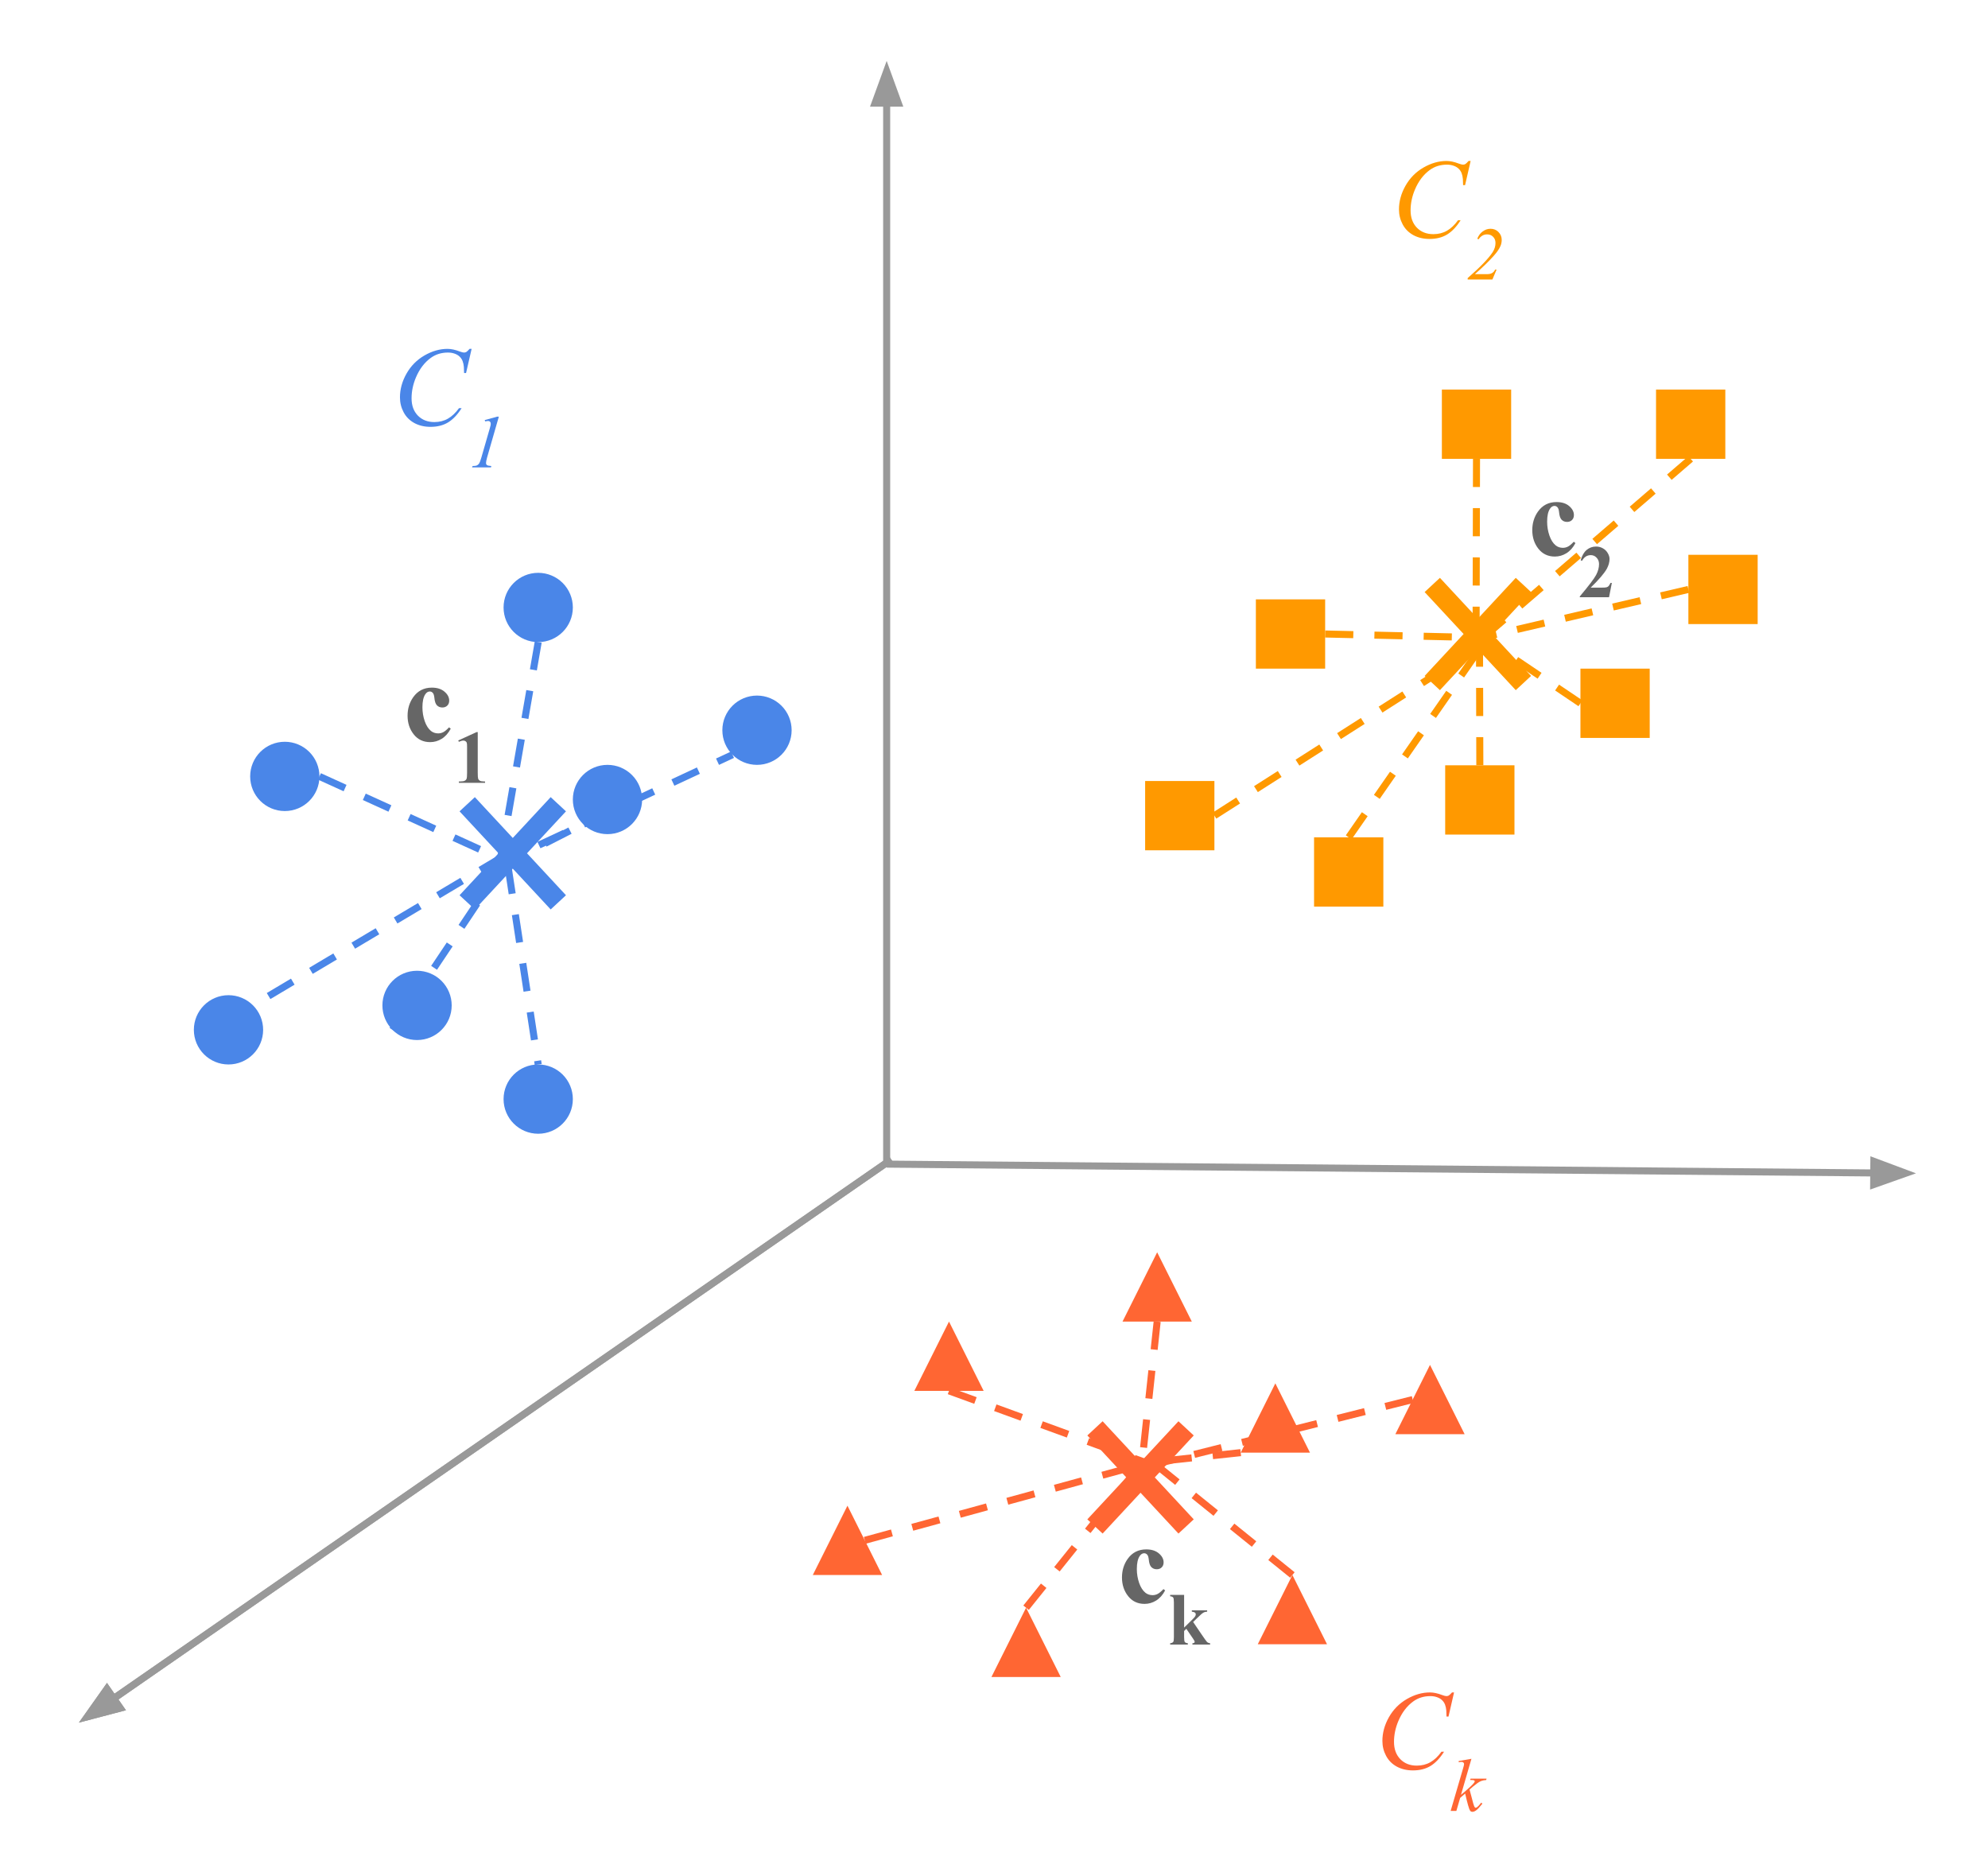
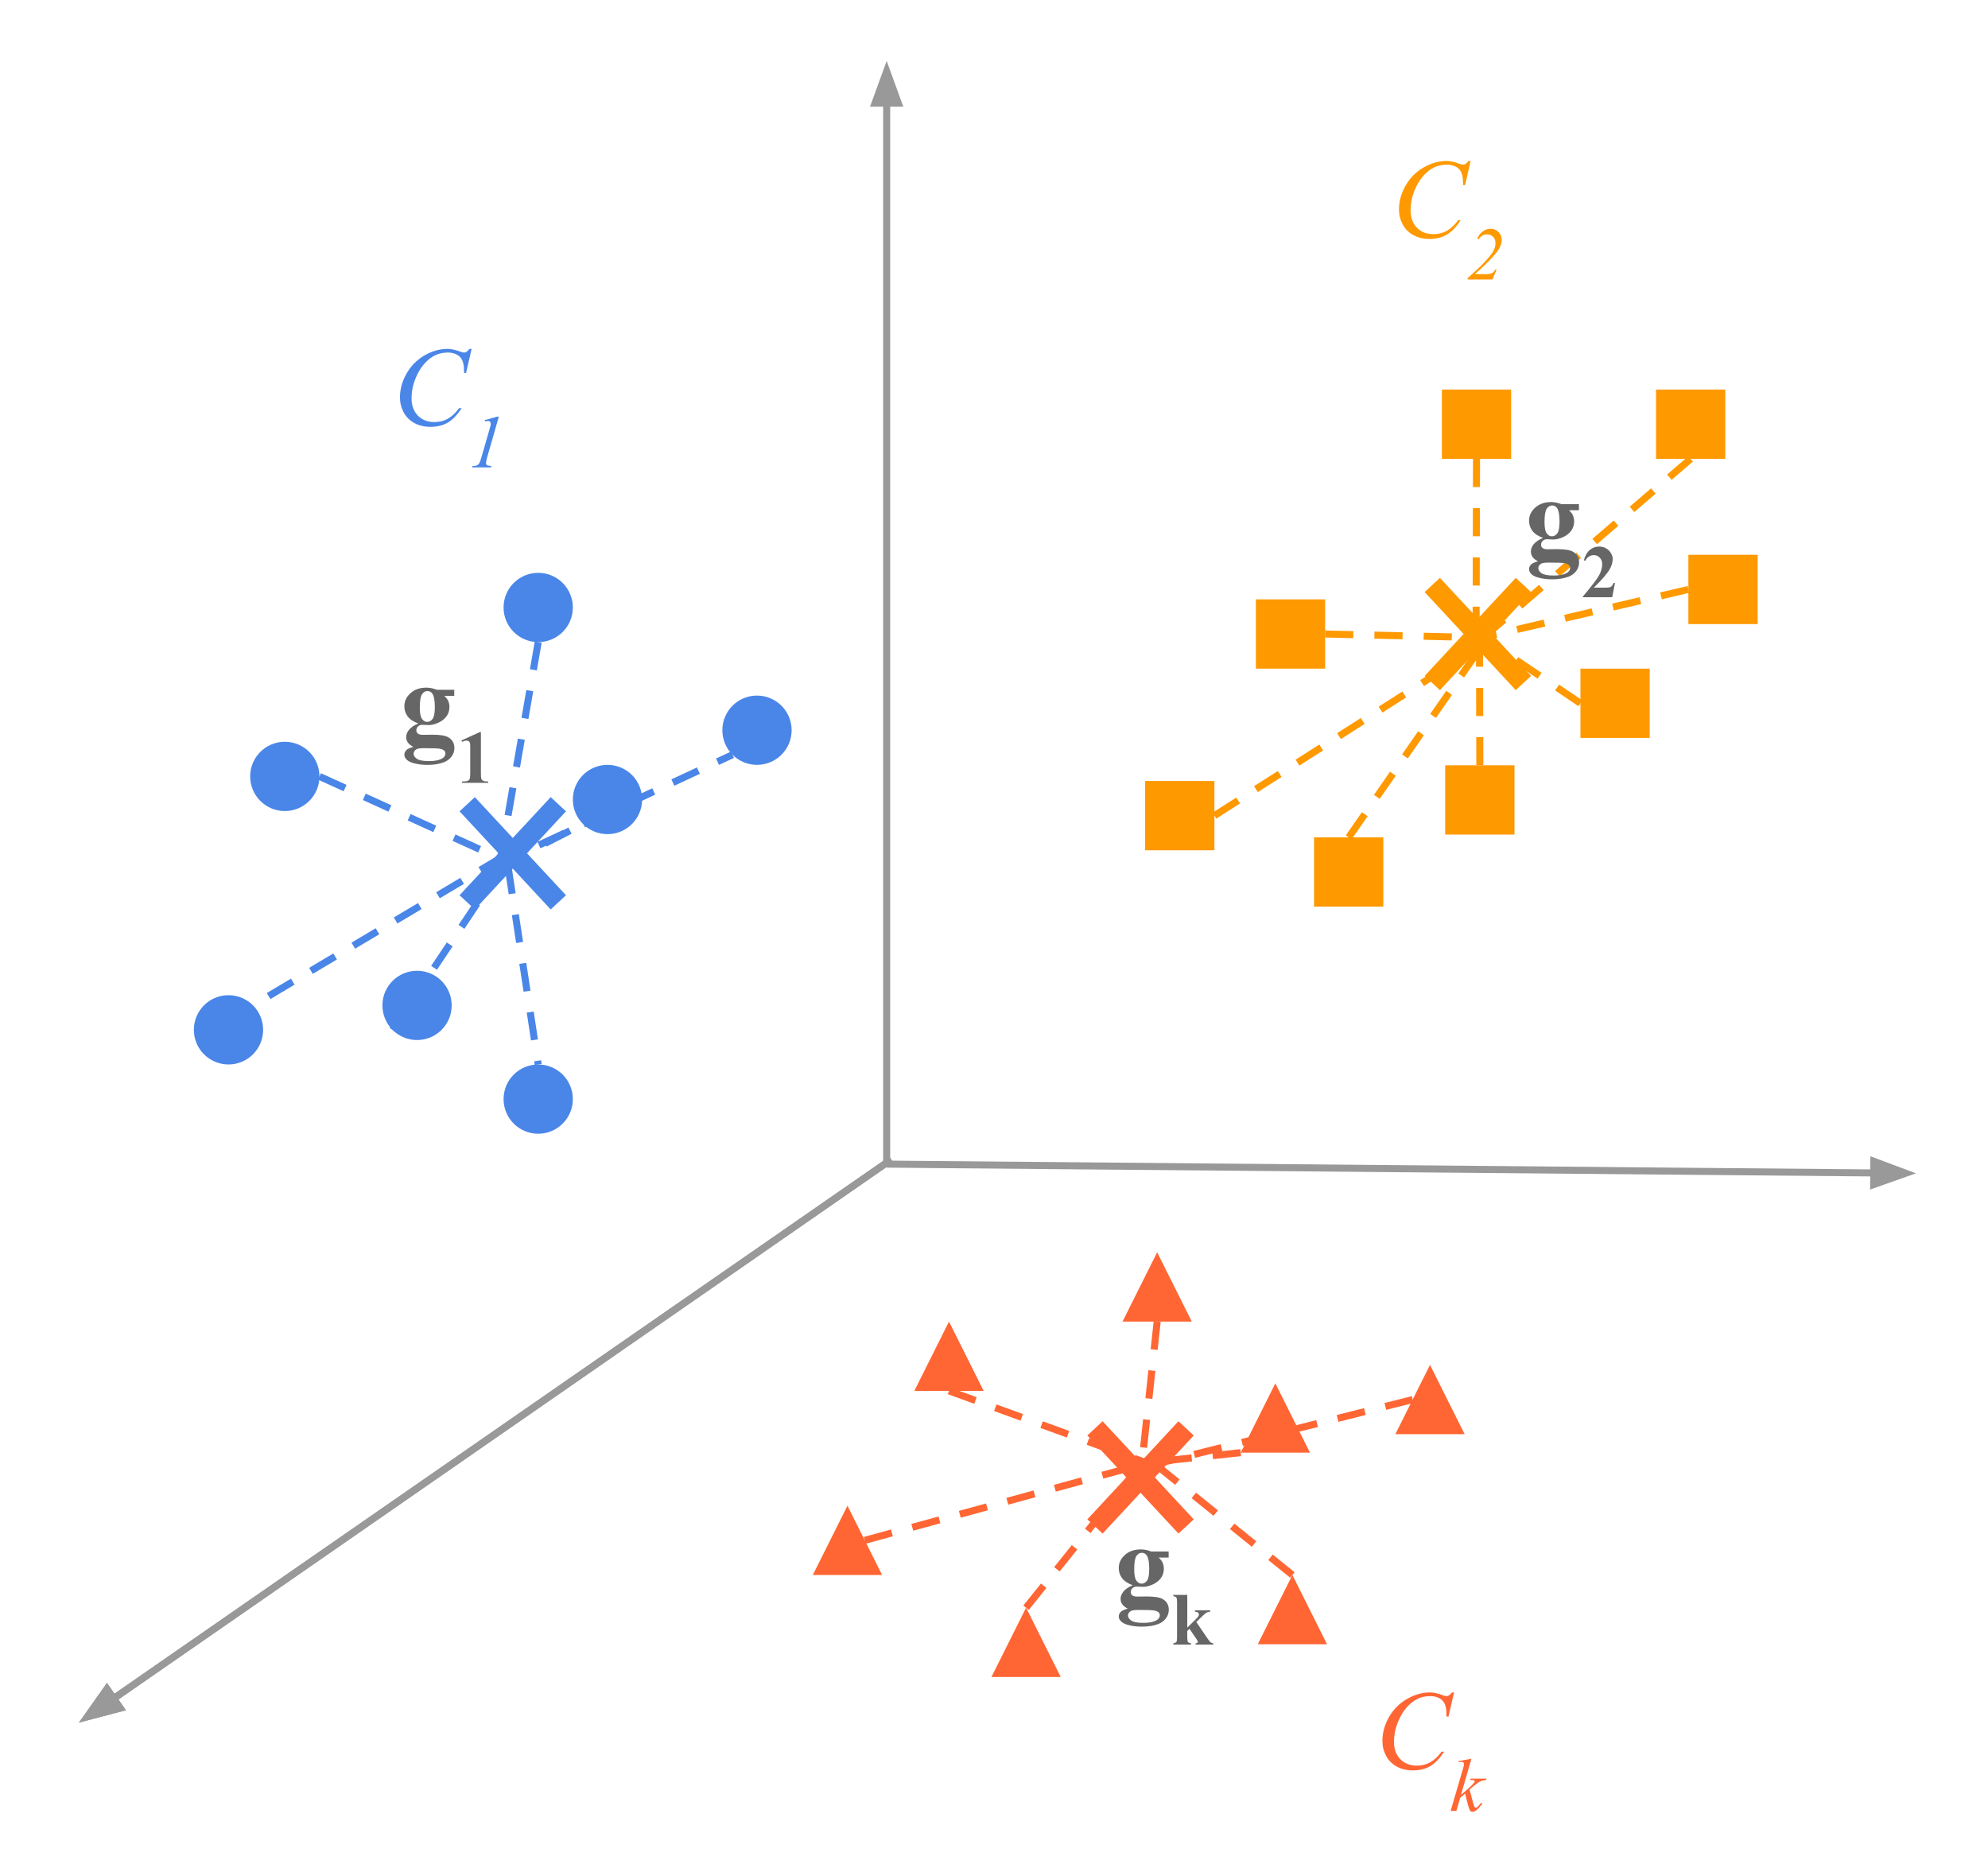
<svg xmlns="http://www.w3.org/2000/svg" version="1.1" viewBox="0.0 0.0 564.866 531.756" fill="none" stroke="none" stroke-linecap="square" stroke-miterlimit="10">
  <clipPath id="p.0">
    <path d="m0 0l564.866 0l0 531.756l-564.866 0l0 -531.756z" clip-rule="nonzero" />
  </clipPath>
  <g clip-path="url(#p.0)">
    <path fill="#000000" fill-opacity="0.0" d="m0 0l564.866 0l0 531.756l-564.866 0z" fill-rule="evenodd" />
    <path fill="#000000" fill-opacity="0.0" d="m251.935 330.754l0 -313.449" fill-rule="evenodd" />
    <path stroke="#999999" stroke-width="2.0" stroke-linejoin="round" stroke-linecap="butt" d="m251.935 330.754l0 -301.449" fill-rule="evenodd" />
    <path fill="#999999" stroke="#999999" stroke-width="2.0" stroke-linecap="butt" d="m255.239 29.305l-3.303 -9.076l-3.303 9.076z" fill-rule="evenodd" />
    <path fill="#000000" fill-opacity="0.0" d="m253.245 329.442l-230.835 160.0" fill-rule="evenodd" />
    <path stroke="#999999" stroke-width="2.0" stroke-linejoin="round" stroke-linecap="butt" d="m253.245 329.442l-220.972 153.164" fill-rule="evenodd" />
    <path fill="#999999" stroke="#999999" stroke-width="2.0" stroke-linecap="butt" d="m30.391 479.891l-5.578 7.885l9.341 -2.455z" fill-rule="evenodd" />
    <path fill="#000000" fill-opacity="0.0" d="m251.934 330.754l292.472 2.614" fill-rule="evenodd" />
    <path stroke="#999999" stroke-width="2.0" stroke-linejoin="round" stroke-linecap="butt" d="m251.934 330.754l280.473 2.507" fill-rule="evenodd" />
    <path fill="#999999" stroke="#999999" stroke-width="2.0" stroke-linecap="butt" d="m532.378 336.564l9.105 -3.222l-9.046 -3.384z" fill-rule="evenodd" />
    <path fill="#4a86e8" d="m71.082 220.596l0 0c0 -5.436 4.407 -9.843 9.843 -9.843l0 0c2.61 0 5.114 1.037 6.96 2.883c1.846 1.846 2.883 4.349 2.883 6.96l0 0c0 5.436 -4.407 9.843 -9.843 9.843l0 0c-5.436 0 -9.843 -4.407 -9.843 -9.843z" fill-rule="evenodd" />
    <path fill="#4a86e8" d="m108.657 285.656l0 0c0 -5.436 4.407 -9.842 9.843 -9.842l0 0c2.61 0 5.114 1.037 6.96 2.883c1.846 1.846 2.883 4.349 2.883 6.96l0 0c0 5.436 -4.407 9.843 -9.843 9.843l0 0c-5.436 0 -9.843 -4.407 -9.843 -9.843z" fill-rule="evenodd" />
    <path fill="#4a86e8" d="m143.082 312.281l0 0c0 -5.436 4.407 -9.843 9.843 -9.843l0 0c2.61 0 5.114 1.037 6.96 2.883c1.846 1.846 2.883 4.349 2.883 6.96l0 0c0 5.436 -4.407 9.842 -9.843 9.842l0 0c-5.436 0 -9.843 -4.407 -9.843 -9.842z" fill-rule="evenodd" />
    <path fill="#4a86e8" d="m143.082 172.596l0 0c0 -5.436 4.407 -9.843 9.843 -9.843l0 0c2.61 0 5.114 1.037 6.96 2.883c1.846 1.846 2.883 4.349 2.883 6.96l0 0c0 5.436 -4.407 9.843 -9.843 9.843l0 0c-5.436 0 -9.843 -4.407 -9.843 -9.843z" fill-rule="evenodd" />
    <path fill="#4a86e8" d="m162.767 227.157l0 0c0 -5.436 4.407 -9.843 9.843 -9.843l0 0c2.61 0 5.114 1.037 6.96 2.883c1.846 1.846 2.883 4.349 2.883 6.96l0 0c0 5.436 -4.407 9.843 -9.843 9.843l0 0c-5.436 0 -9.843 -4.407 -9.843 -9.843z" fill-rule="evenodd" />
    <path fill="#4a86e8" d="m205.248 207.472l0 0c0 -5.436 4.407 -9.843 9.843 -9.843l0 0c2.61 0 5.114 1.037 6.96 2.883c1.846 1.846 2.883 4.349 2.883 6.96l0 0c0 5.436 -4.407 9.843 -9.843 9.843l0 0c-5.436 0 -9.843 -4.407 -9.843 -9.843z" fill-rule="evenodd" />
    <path fill="#4a86e8" d="m55.082 292.596l0 0c0 -5.436 4.407 -9.842 9.843 -9.842l0 0c2.61 0 5.114 1.037 6.96 2.883c1.846 1.846 2.883 4.349 2.883 6.96l0 0c0 5.436 -4.407 9.843 -9.843 9.843l0 0c-5.436 0 -9.843 -4.407 -9.843 -9.843z" fill-rule="evenodd" />
    <path fill="#ff6633" d="m230.951 447.488l9.843 -19.685l9.843 19.685z" fill-rule="evenodd" />
    <path fill="#ff6633" d="m259.804 395.173l9.843 -19.685l9.843 19.685z" fill-rule="evenodd" />
    <path fill="#ff6633" d="m281.704 476.472l9.843 -19.685l9.842 19.685z" fill-rule="evenodd" />
    <path fill="#ff6633" d="m352.53 412.727l9.842 -19.685l9.843 19.685z" fill-rule="evenodd" />
    <path fill="#ff6633" d="m318.951 375.488l9.842 -19.685l9.843 19.685z" fill-rule="evenodd" />
    <path fill="#ff6633" d="m396.473 407.488l9.842 -19.685l9.843 19.685z" fill-rule="evenodd" />
    <path fill="#ff6633" d="m357.376 467.173l9.843 -19.685l9.843 19.685z" fill-rule="evenodd" />
    <path fill="#ff9900" d="m325.376 221.903l19.685 0l0 19.685l-19.685 0z" fill-rule="evenodd" />
    <path fill="#ff9900" d="m373.376 237.903l19.685 0l0 19.685l-19.685 0z" fill-rule="evenodd" />
    <path fill="#ff9900" d="m356.841 170.291l19.685 0l0 19.685l-19.685 0z" fill-rule="evenodd" />
    <path fill="#ff9900" d="m479.733 157.63l19.685 0l0 19.685l-19.685 0z" fill-rule="evenodd" />
    <path fill="#ff9900" d="m410.633 217.438l19.685 0l0 19.685l-19.685 0z" fill-rule="evenodd" />
    <path fill="#ff9900" d="m449.061 189.976l19.685 0l0 19.685l-19.685 0z" fill-rule="evenodd" />
    <path fill="#ff9900" d="m470.542 110.68l19.685 0l0 19.685l-19.685 0z" fill-rule="evenodd" />
    <path fill="#ff9900" d="m409.691 110.68l19.685 0l0 19.685l-19.685 0z" fill-rule="evenodd" />
    <path fill="#000000" fill-opacity="0.0" d="m374.626 27.686l73.449 0l0 70.803l-73.449 0z" fill-rule="evenodd" />
    <path fill="#ff9900" d="m417.862 45.734l-1.578 6.859l-0.562 0l-0.062 -1.719q-0.078 -0.938 -0.359 -1.672q-0.281 -0.734 -0.844 -1.266q-0.562 -0.547 -1.422 -0.844q-0.859 -0.312 -1.906 -0.312q-2.797 0 -4.891 1.531q-2.672 1.953 -4.188 5.516q-1.25 2.938 -1.25 5.953q0 3.078 1.797 4.922q1.797 1.828 4.672 1.828q2.172 0 3.859 -0.969q1.703 -0.969 3.156 -2.984l0.734 0q-1.719 2.734 -3.812 4.031q-2.094 1.281 -5.016 1.281q-2.594 0 -4.594 -1.078q-2.0 -1.094 -3.047 -3.062q-1.047 -1.969 -1.047 -4.234q0 -3.469 1.859 -6.75q1.859 -3.281 5.094 -5.156q3.25 -1.875 6.547 -1.875q1.547 0 3.469 0.734q0.844 0.312 1.219 0.312q0.375 0 0.656 -0.156q0.281 -0.156 0.938 -0.891l0.578 0z" fill-rule="nonzero" />
    <path fill="#ff9900" d="m424.05 79.406l-7.031 0l0 -0.391q5.375 -4.703 7.109 -7.375q0.797 -1.25 0.797 -2.609q0 -1.078 -0.672 -1.75q-0.656 -0.688 -1.719 -0.688q-1.469 0 -2.422 1.406l-0.359 -0.172q0.531 -1.344 1.547 -2.078q1.031 -0.75 2.219 -0.75q1.344 0 2.25 0.922q0.922 0.922 0.922 2.234q0 0.906 -0.328 1.688q-0.5 1.219 -1.844 2.734q-2.031 2.312 -5.438 5.312l3.531 0q0.859 0 1.406 -0.344q0.562 -0.359 0.797 -0.953l0.422 0l-1.188 2.812z" fill-rule="nonzero" />
    <path fill="#000000" fill-opacity="0.0" d="m90.768 81.074l73.449 0l0 70.803l-73.449 0z" fill-rule="evenodd" />
    <path fill="#4a86e8" d="m134.004 99.122l-1.578 6.859l-0.562 0l-0.062 -1.719q-0.078 -0.938 -0.359 -1.672q-0.281 -0.734 -0.844 -1.266q-0.562 -0.547 -1.422 -0.844q-0.859 -0.312 -1.906 -0.312q-2.797 0 -4.891 1.531q-2.672 1.953 -4.188 5.516q-1.25 2.938 -1.25 5.953q0 3.078 1.797 4.922q1.797 1.828 4.672 1.828q2.172 0 3.859 -0.969q1.703 -0.969 3.156 -2.984l0.734 0q-1.719 2.734 -3.812 4.031q-2.094 1.281 -5.016 1.281q-2.594 0 -4.594 -1.078q-2.0 -1.094 -3.047 -3.062q-1.047 -1.969 -1.047 -4.234q0 -3.469 1.859 -6.75q1.859 -3.281 5.094 -5.156q3.25 -1.875 6.547 -1.875q1.547 0 3.469 0.734q0.844 0.312 1.219 0.312q0.375 0 0.656 -0.156q0.281 -0.156 0.938 -0.891l0.578 0z" fill-rule="nonzero" />
    <path fill="#4a86e8" d="m141.738 118.388l-3.359 11.672q-0.281 1.031 -0.281 1.484q0 0.391 0.266 0.594q0.266 0.203 1.234 0.266l-0.094 0.391l-5.375 0l0.156 -0.391q0.844 -0.016 1.125 -0.125q0.438 -0.188 0.656 -0.5q0.344 -0.484 0.688 -1.719l2.422 -8.391q0.219 -0.75 0.234 -0.875q0.031 -0.203 0.031 -0.406q0 -0.359 -0.203 -0.562q-0.188 -0.219 -0.531 -0.219q-0.266 0 -0.844 0.125l-0.141 -0.375l3.516 -0.969l0.5 0z" fill-rule="nonzero" />
    <path fill="#000000" fill-opacity="0.0" d="m369.316 462.81l73.449 0l0 70.803l-73.449 0z" fill-rule="evenodd" />
    <path fill="#ff6633" d="m413.151 480.858l-1.578 6.859l-0.562 0l-0.062 -1.719q-0.078 -0.938 -0.359 -1.672q-0.281 -0.734 -0.844 -1.266q-0.562 -0.547 -1.422 -0.844q-0.859 -0.312 -1.906 -0.312q-2.797 0 -4.891 1.531q-2.672 1.953 -4.188 5.516q-1.25 2.938 -1.25 5.953q0 3.078 1.797 4.922q1.797 1.828 4.672 1.828q2.172 0 3.859 -0.969q1.703 -0.969 3.156 -2.984l0.734 0q-1.719 2.734 -3.812 4.031q-2.094 1.281 -5.016 1.281q-2.594 0 -4.594 -1.078q-2.0 -1.094 -3.047 -3.062q-1.047 -1.969 -1.047 -4.234q0 -3.469 1.859 -6.75q1.859 -3.281 5.094 -5.156q3.25 -1.875 6.547 -1.875q1.547 0 3.469 0.734q0.844 0.312 1.219 0.312q0.375 0 0.656 -0.156q0.281 -0.156 0.938 -0.891l0.578 0z" fill-rule="nonzero" />
    <path fill="#ff6633" d="m418.089 499.717l-2.969 10.234l1.188 -1.0q1.953 -1.656 2.531 -2.438q0.188 -0.266 0.188 -0.406q0 -0.094 -0.062 -0.172q-0.062 -0.078 -0.25 -0.125q-0.172 -0.062 -0.625 -0.062l-0.375 0l0.125 -0.391l4.547 0l-0.109 0.391q-0.781 0.047 -1.344 0.25q-0.562 0.203 -1.094 0.594q-1.062 0.781 -1.391 1.078l-0.891 0.797q0.219 0.75 0.562 2.094q0.562 2.234 0.75 2.641q0.203 0.422 0.406 0.422q0.188 0 0.422 -0.172q0.547 -0.406 1.156 -1.266l0.359 0.266q-1.125 1.422 -1.734 1.875q-0.609 0.453 -1.109 0.453q-0.438 0 -0.672 -0.344q-0.422 -0.609 -1.391 -4.844l-1.422 1.234l-1.078 3.703l-1.625 0l3.469 -11.875l0.281 -1.016q0.062 -0.266 0.062 -0.453q0 -0.25 -0.203 -0.422q-0.188 -0.172 -0.547 -0.172q-0.25 0 -0.766 0.109l0 -0.359l3.609 -0.625z" fill-rule="nonzero" />
    <path fill="#000000" fill-opacity="0.0" d="m152.925 182.438l-10.551 60.693" fill-rule="evenodd" />
    <path stroke="#4a86e8" stroke-width="2.0" stroke-linejoin="round" stroke-linecap="butt" stroke-dasharray="8.0,6.0" d="m152.925 182.438l-10.551 60.693" fill-rule="evenodd" />
    <path fill="#000000" fill-opacity="0.0" d="m90.767 220.596l51.622 23.496" fill-rule="evenodd" />
    <path stroke="#4a86e8" stroke-width="2.0" stroke-linejoin="round" stroke-linecap="butt" stroke-dasharray="8.0,6.0" d="m90.767 220.596l51.622 23.496" fill-rule="evenodd" />
    <path fill="#000000" fill-opacity="0.0" d="m143.349 243.116l-71.465 42.52" fill-rule="evenodd" />
    <path stroke="#4a86e8" stroke-width="2.0" stroke-linejoin="round" stroke-linecap="butt" stroke-dasharray="8.0,6.0" d="m143.349 243.116l-71.465 42.52" fill-rule="evenodd" />
    <path fill="#000000" fill-opacity="0.0" d="m143.351 245.057l-31.811 47.559" fill-rule="evenodd" />
    <path stroke="#4a86e8" stroke-width="2.0" stroke-linejoin="round" stroke-linecap="butt" stroke-dasharray="8.0,6.0" d="m143.351 245.057l-31.811 47.559" fill-rule="evenodd" />
    <path fill="#000000" fill-opacity="0.0" d="m144.326 246.029l8.598 56.409" fill-rule="evenodd" />
    <path stroke="#4a86e8" stroke-width="2.0" stroke-linejoin="round" stroke-linecap="butt" stroke-dasharray="8.0,6.0" d="m144.326 246.029l8.598 56.409" fill-rule="evenodd" />
    <path fill="#000000" fill-opacity="0.0" d="m142.375 246.023l23.276 -11.906" fill-rule="evenodd" />
    <path stroke="#4a86e8" stroke-width="2.0" stroke-linejoin="round" stroke-linecap="butt" stroke-dasharray="8.0,6.0" d="m142.375 246.023l23.276 -11.906" fill-rule="evenodd" />
    <path fill="#000000" fill-opacity="0.0" d="m140.445 246.023l67.685 -31.591" fill-rule="evenodd" />
    <path stroke="#4a86e8" stroke-width="2.0" stroke-linejoin="round" stroke-linecap="butt" stroke-dasharray="8.0,6.0" d="m140.445 246.023l67.685 -31.591" fill-rule="evenodd" />
    <path fill="#4a86e8" d="m130.577 230.52l4.345 -4.036l10.774 11.598l10.774 -11.598l4.345 4.036l-11.072 11.919l11.072 11.919l-4.345 4.036l-10.774 -11.598l-10.774 11.598l-4.345 -4.036l11.072 -11.919z" fill-rule="evenodd" />
    <path fill="#000000" fill-opacity="0.0" d="m419.534 130.365l-0.126 50.772" fill-rule="evenodd" />
    <path stroke="#ff9900" stroke-width="2.0" stroke-linejoin="round" stroke-linecap="butt" stroke-dasharray="8.0,6.0" d="m419.534 130.365l-0.126 50.772" fill-rule="evenodd" />
    <path fill="#000000" fill-opacity="0.0" d="m480.384 130.365l-60.031 51.717" fill-rule="evenodd" />
    <path stroke="#ff9900" stroke-width="2.0" stroke-linejoin="round" stroke-linecap="butt" stroke-dasharray="8.0,6.0" d="m480.384 130.365l-60.031 51.717" fill-rule="evenodd" />
    <path fill="#000000" fill-opacity="0.0" d="m479.733 167.472l-58.394 13.638" fill-rule="evenodd" />
    <path stroke="#ff9900" stroke-width="2.0" stroke-linejoin="round" stroke-linecap="butt" stroke-dasharray="8.0,6.0" d="m479.733 167.472l-58.394 13.638" fill-rule="evenodd" />
    <path fill="#000000" fill-opacity="0.0" d="m449.061 199.819l-27.717 -18.677" fill-rule="evenodd" />
    <path stroke="#ff9900" stroke-width="2.0" stroke-linejoin="round" stroke-linecap="butt" stroke-dasharray="8.0,6.0" d="m449.061 199.819l-27.717 -18.677" fill-rule="evenodd" />
    <path fill="#000000" fill-opacity="0.0" d="m420.476 217.438l-0.095 -35.339" fill-rule="evenodd" />
    <path stroke="#ff9900" stroke-width="2.0" stroke-linejoin="round" stroke-linecap="butt" stroke-dasharray="8.0,6.0" d="m420.476 217.438l-0.095 -35.339" fill-rule="evenodd" />
    <path fill="#000000" fill-opacity="0.0" d="m383.219 237.903l38.11 -54.835" fill-rule="evenodd" />
    <path stroke="#ff9900" stroke-width="2.0" stroke-linejoin="round" stroke-linecap="butt" stroke-dasharray="8.0,6.0" d="m383.219 237.903l38.11 -54.835" fill-rule="evenodd" />
    <path fill="#000000" fill-opacity="0.0" d="m345.061 231.745l76.283 -48.693" fill-rule="evenodd" />
    <path stroke="#ff9900" stroke-width="2.0" stroke-linejoin="round" stroke-linecap="butt" stroke-dasharray="8.0,6.0" d="m345.061 231.745l76.283 -48.693" fill-rule="evenodd" />
    <path fill="#000000" fill-opacity="0.0" d="m376.526 180.134l43.843 1.008" fill-rule="evenodd" />
    <path stroke="#ff9900" stroke-width="2.0" stroke-linejoin="round" stroke-linecap="butt" stroke-dasharray="8.0,6.0" d="m376.526 180.134l43.843 1.008" fill-rule="evenodd" />
    <path fill="#ff9900" d="m404.792 168.215l4.345 -4.036l10.774 11.598l10.774 -11.598l4.345 4.036l-11.072 11.919l11.072 11.918l-4.345 4.036l-10.774 -11.598l-10.774 11.598l-4.345 -4.036l11.072 -11.918z" fill-rule="evenodd" />
    <path fill="#000000" fill-opacity="0.0" d="m328.794 375.488l-4.315 40.031" fill-rule="evenodd" />
    <path stroke="#ff6633" stroke-width="2.0" stroke-linejoin="round" stroke-linecap="butt" stroke-dasharray="8.0,6.0" d="m328.794 375.488l-4.315 40.031" fill-rule="evenodd" />
    <path fill="#000000" fill-opacity="0.0" d="m269.647 395.173l55.811 20.346" fill-rule="evenodd" />
    <path stroke="#ff6633" stroke-width="2.0" stroke-linejoin="round" stroke-linecap="butt" stroke-dasharray="8.0,6.0" d="m269.647 395.173l55.811 20.346" fill-rule="evenodd" />
    <path fill="#000000" fill-opacity="0.0" d="m245.715 437.646l80.693 -22.11" fill-rule="evenodd" />
    <path stroke="#ff6633" stroke-width="2.0" stroke-linejoin="round" stroke-linecap="butt" stroke-dasharray="8.0,6.0" d="m245.715 437.646l80.693 -22.11" fill-rule="evenodd" />
    <path fill="#000000" fill-opacity="0.0" d="m291.547 456.787l33.89 -42.236" fill-rule="evenodd" />
    <path stroke="#ff6633" stroke-width="2.0" stroke-linejoin="round" stroke-linecap="butt" stroke-dasharray="8.0,6.0" d="m291.547 456.787l33.89 -42.236" fill-rule="evenodd" />
    <path fill="#000000" fill-opacity="0.0" d="m367.219 447.488l-40.819 -32.945" fill-rule="evenodd" />
    <path stroke="#ff6633" stroke-width="2.0" stroke-linejoin="round" stroke-linecap="butt" stroke-dasharray="8.0,6.0" d="m367.219 447.488l-40.819 -32.945" fill-rule="evenodd" />
    <path fill="#000000" fill-opacity="0.0" d="m352.53 412.727l-26.11 2.803" fill-rule="evenodd" />
    <path stroke="#ff6633" stroke-width="2.0" stroke-linejoin="round" stroke-linecap="butt" stroke-dasharray="8.0,6.0" d="m352.53 412.727l-26.11 2.803" fill-rule="evenodd" />
    <path fill="#000000" fill-opacity="0.0" d="m401.395 397.646l-74.992 18.835" fill-rule="evenodd" />
    <path stroke="#ff6633" stroke-width="2.0" stroke-linejoin="round" stroke-linecap="butt" stroke-dasharray="8.0,6.0" d="m401.395 397.646l-74.992 18.835" fill-rule="evenodd" />
    <path fill="#ff6633" d="m308.952 407.846l4.345 -4.036l10.774 11.598l10.774 -11.598l4.345 4.036l-11.072 11.919l11.072 11.918l-4.345 4.036l-10.774 -11.598l-10.774 11.598l-4.345 -4.036l11.072 -11.918z" fill-rule="evenodd" />
    <path fill="#000000" fill-opacity="0.0" d="m253.245 329.442l-230.835 160.0" fill-rule="evenodd" />
    <path stroke="#999999" stroke-width="2.0" stroke-linejoin="round" stroke-linecap="butt" d="m253.245 329.442l-220.972 153.164" fill-rule="evenodd" />
    <path fill="#999999" stroke="#999999" stroke-width="2.0" stroke-linecap="butt" d="m30.391 479.891l-5.578 7.885l9.341 -2.455z" fill-rule="evenodd" />
    <path fill="#000000" fill-opacity="0.0" d="m90.298 170.697l73.449 0l0 70.803l-73.449 0z" fill-rule="evenodd" />
-     <path fill="#666666" d="m127.589 206.652l0.484 0.375q-1.031 1.938 -2.578 2.891q-1.531 0.938 -3.266 0.938q-2.922 0 -4.672 -2.203q-1.75 -2.203 -1.75 -5.297q0 -2.984 1.594 -5.25q1.922 -2.734 5.297 -2.734q2.266 0 3.594 1.141q1.344 1.141 1.344 2.547q0 0.891 -0.547 1.422q-0.531 0.531 -1.406 0.531q-0.922 0 -1.531 -0.609q-0.594 -0.609 -0.734 -2.172q-0.094 -0.984 -0.453 -1.375q-0.359 -0.391 -0.844 -0.391q-0.75 0 -1.281 0.797q-0.812 1.203 -0.812 3.688q0 2.062 0.656 3.953q0.656 1.875 1.797 2.797q0.859 0.672 2.031 0.672q0.766 0 1.453 -0.359q0.688 -0.359 1.625 -1.359z" fill-rule="nonzero" />
-     <path fill="#666666" d="m135.745 208.011l0 11.547q0 1.297 0.109 1.656q0.109 0.359 0.469 0.594q0.375 0.219 1.172 0.219l0.328 0l0 0.391l-7.438 0l0 -0.391l0.375 0q0.906 0 1.281 -0.203q0.391 -0.203 0.531 -0.562q0.141 -0.375 0.141 -1.703l0 -7.328q0 -0.969 -0.094 -1.219q-0.094 -0.25 -0.359 -0.422q-0.25 -0.172 -0.578 -0.172q-0.531 0 -1.297 0.344l-0.188 -0.375l5.203 -2.375l0.344 0z" fill-rule="nonzero" />
+     <path fill="#666666" d="m124.143 195.98l4.922 0l0 1.719l-2.797 0q0.766 0.766 1.062 1.391q0.375 0.844 0.375 1.766q0 1.562 -0.875 2.719q-0.859 1.141 -2.359 1.797q-1.484 0.641 -2.641 0.641q-0.094 0 -1.875 -0.078q-0.703 0 -1.188 0.469q-0.469 0.453 -0.469 1.094q0 0.562 0.422 0.922q0.438 0.359 1.406 0.359l2.703 -0.031q3.281 0 4.516 0.719q1.766 1.0 1.766 3.078q0 1.328 -0.812 2.406q-0.812 1.094 -2.141 1.609q-2.016 0.766 -4.641 0.766q-1.969 0 -3.594 -0.391q-1.625 -0.375 -2.328 -1.062q-0.703 -0.672 -0.703 -1.422q0 -0.719 0.531 -1.297q0.547 -0.562 2.016 -0.953q-2.031 -1.0 -2.031 -2.781q0 -1.078 0.828 -2.094q0.828 -1.016 2.625 -1.766q-2.094 -0.766 -3.031 -2.016q-0.938 -1.25 -0.938 -2.891q0 -2.141 1.75 -3.703q1.75 -1.578 4.5 -1.578q1.453 0 3 0.609zm-2.703 0.359q-0.906 0 -1.531 0.922q-0.625 0.906 -0.625 3.781q0 2.328 0.609 3.203q0.625 0.859 1.469 0.859q0.938 0 1.563 -0.859q0.625 -0.859 0.625 -3.344q0 -2.797 -0.703 -3.812q-0.5 -0.75 -1.406 -0.75zm-0.922 16.234q-1.594 0 -2.109 0.266q-0.891 0.484 -0.891 1.312q0 0.797 0.922 1.438q0.922 0.656 3.469 0.656q2.172 0 3.406 -0.578q1.25 -0.578 1.25 -1.625q0 -0.391 -0.234 -0.656q-0.422 -0.469 -1.281 -0.641q-0.844 -0.172 -4.531 -0.172z" fill-rule="nonzero" />
+     <path fill="#666666" d="m136.643 208.011l0 11.547q0 1.297 0.109 1.656q0.109 0.359 0.469 0.594q0.375 0.219 1.172 0.219l0.328 0l0 0.391l-7.438 0l0 -0.391l0.375 0q0.906 0 1.281 -0.203q0.391 -0.203 0.531 -0.562q0.141 -0.375 0.141 -1.703l0 -7.328q0 -0.969 -0.094 -1.219q-0.094 -0.25 -0.359 -0.422q-0.25 -0.172 -0.578 -0.172q-0.531 0 -1.297 0.344l-0.188 -0.375l5.203 -2.375l0.344 0z" fill-rule="nonzero" />
    <path fill="#000000" fill-opacity="0.0" d="m293.886 415.544l73.449 0l0 70.803l-73.449 0z" fill-rule="evenodd" />
-     <path fill="#666666" d="m330.578 451.498l0.484 0.375q-1.031 1.938 -2.578 2.891q-1.531 0.938 -3.266 0.938q-2.922 0 -4.672 -2.203q-1.75 -2.203 -1.75 -5.297q0 -2.984 1.594 -5.25q1.922 -2.734 5.297 -2.734q2.266 0 3.594 1.141q1.344 1.141 1.344 2.547q0 0.891 -0.547 1.422q-0.531 0.531 -1.406 0.531q-0.922 0 -1.531 -0.609q-0.594 -0.609 -0.734 -2.172q-0.094 -0.984 -0.453 -1.375q-0.359 -0.391 -0.844 -0.391q-0.75 0 -1.281 0.797q-0.812 1.203 -0.812 3.688q0 2.062 0.656 3.953q0.656 1.875 1.797 2.797q0.859 0.672 2.031 0.672q0.766 0 1.453 -0.359q0.688 -0.359 1.625 -1.359z" fill-rule="nonzero" />
-     <path fill="#666666" d="m336.453 453.139l0 9.297l2.266 -2.219q0.703 -0.688 0.875 -0.984q0.172 -0.297 0.172 -0.578q0 -0.281 -0.234 -0.469q-0.234 -0.188 -0.891 -0.281l0 -0.375l4.359 0l0 0.375q-0.625 0.031 -1.094 0.297q-0.469 0.266 -1.828 1.609l-1.062 1.031l2.281 3.359q1.391 2.047 1.641 2.297q0.359 0.344 0.906 0.391l0 0.375l-5.031 0l0 -0.375q0.328 0 0.484 -0.125q0.156 -0.125 0.156 -0.266q0 -0.25 -0.438 -0.891l-1.938 -2.828l-0.625 0.625l0 1.75q0 1.109 0.203 1.391q0.219 0.266 0.859 0.344l0 0.375l-5.031 0l0 -0.375q0.625 -0.062 0.875 -0.391q0.188 -0.234 0.188 -1.344l0 -9.891q0 -1.109 -0.203 -1.375q-0.203 -0.281 -0.859 -0.359l0 -0.391l3.969 0z" fill-rule="nonzero" />
+     <path fill="#666666" d="m327.132 440.826l4.922 0l0 1.719l-2.797 0q0.766 0.766 1.062 1.391q0.375 0.844 0.375 1.766q0 1.562 -0.875 2.719q-0.859 1.141 -2.359 1.797q-1.484 0.641 -2.641 0.641q-0.094 0 -1.875 -0.078q-0.703 0 -1.188 0.469q-0.469 0.453 -0.469 1.094q0 0.562 0.422 0.922q0.438 0.359 1.406 0.359l2.703 -0.031q3.281 0 4.516 0.719q1.766 1.0 1.766 3.078q0 1.328 -0.812 2.406q-0.812 1.094 -2.141 1.609q-2.016 0.766 -4.641 0.766q-1.969 0 -3.594 -0.391q-1.625 -0.375 -2.328 -1.062q-0.703 -0.672 -0.703 -1.422q0 -0.719 0.531 -1.297q0.547 -0.562 2.016 -0.953q-2.031 -1.0 -2.031 -2.781q0 -1.078 0.828 -2.094q0.828 -1.016 2.625 -1.766q-2.094 -0.766 -3.031 -2.016q-0.938 -1.25 -0.938 -2.891q0 -2.141 1.75 -3.703q1.75 -1.578 4.5 -1.578q1.453 0 3.0 0.609zm-2.703 0.359q-0.906 0 -1.531 0.922q-0.625 0.906 -0.625 3.781q0 2.328 0.609 3.203q0.625 0.859 1.469 0.859q0.938 0 1.562 -0.859q0.625 -0.859 0.625 -3.344q0 -2.797 -0.703 -3.812q-0.5 -0.75 -1.406 -0.75zm-0.922 16.234q-1.594 0 -2.109 0.266q-0.891 0.484 -0.891 1.312q0 0.797 0.922 1.438q0.922 0.656 3.469 0.656q2.172 0 3.406 -0.578q1.25 -0.578 1.25 -1.625q0 -0.391 -0.234 -0.656q-0.422 -0.469 -1.281 -0.641q-0.844 -0.172 -4.531 -0.172z" fill-rule="nonzero" />
+     <path fill="#666666" d="m337.351 453.139l0 9.297l2.266 -2.219q0.703 -0.688 0.875 -0.984q0.172 -0.297 0.172 -0.578q0 -0.281 -0.234 -0.469q-0.234 -0.188 -0.891 -0.281l0 -0.375l4.359 0l0 0.375q-0.625 0.031 -1.094 0.297q-0.469 0.266 -1.828 1.609l-1.062 1.031l2.281 3.359q1.391 2.047 1.641 2.297q0.359 0.344 0.906 0.391l0 0.375l-5.031 0l0 -0.375q0.328 0 0.484 -0.125q0.156 -0.125 0.156 -0.266q0 -0.25 -0.438 -0.891l-1.938 -2.828l-0.625 0.625l0 1.75q0 1.109 0.203 1.391q0.219 0.266 0.859 0.344l0 0.375l-5.031 0l0 -0.375q0.625 -0.062 0.875 -0.391q0.188 -0.234 0.188 -1.344l0 -9.891q0 -1.109 -0.203 -1.375q-0.203 -0.281 -0.859 -0.359l0 -0.391l3.969 0z" fill-rule="nonzero" />
    <path fill="#000000" fill-opacity="0.0" d="m409.869 117.972l73.449 0l0 70.803l-73.449 0z" fill-rule="evenodd" />
-     <path fill="#666666" d="m447.16 153.926l0.484 0.375q-1.031 1.938 -2.578 2.891q-1.531 0.938 -3.266 0.938q-2.922 0 -4.672 -2.203q-1.75 -2.203 -1.75 -5.297q0 -2.984 1.594 -5.25q1.922 -2.734 5.297 -2.734q2.266 0 3.594 1.141q1.344 1.141 1.344 2.547q0 0.891 -0.547 1.422q-0.531 0.531 -1.406 0.531q-0.922 0 -1.531 -0.609q-0.594 -0.609 -0.734 -2.172q-0.094 -0.984 -0.453 -1.375q-0.359 -0.391 -0.844 -0.391q-0.75 0 -1.281 0.797q-0.812 1.203 -0.812 3.688q0 2.062 0.656 3.953q0.656 1.875 1.797 2.797q0.859 0.672 2.031 0.672q0.766 0 1.453 -0.359q0.688 -0.359 1.625 -1.359z" fill-rule="nonzero" />
-     <path fill="#666666" d="m457.191 169.692l-8.312 0l0 -0.234q3.828 -4.547 4.641 -6.109q0.828 -1.578 0.828 -3.078q0 -1.094 -0.688 -1.812q-0.672 -0.734 -1.656 -0.734q-1.594 0 -2.484 1.609l-0.391 -0.141q0.562 -2.0 1.703 -2.953q1.156 -0.953 2.656 -0.953q1.078 0 1.953 0.5q0.891 0.5 1.391 1.375q0.5 0.859 0.5 1.625q0 1.375 -0.766 2.797q-1.062 1.938 -4.594 5.375l3.047 0q1.125 0 1.453 -0.094q0.344 -0.094 0.562 -0.312q0.219 -0.219 0.578 -0.938l0.375 0l-0.797 4.078z" fill-rule="nonzero" />
+     <path fill="#666666" d="m443.715 143.255l4.922 0l0 1.719l-2.797 0q0.766 0.766 1.062 1.391q0.375 0.844 0.375 1.766q0 1.562 -0.875 2.719q-0.859 1.141 -2.359 1.797q-1.484 0.641 -2.641 0.641q-0.094 0 -1.875 -0.078q-0.703 0 -1.188 0.469q-0.469 0.453 -0.469 1.094q0 0.562 0.422 0.922q0.438 0.359 1.406 0.359l2.703 -0.031q3.281 0 4.516 0.719q1.766 1.0 1.766 3.078q0 1.328 -0.812 2.406q-0.812 1.094 -2.141 1.609q-2.016 0.766 -4.641 0.766q-1.969 0 -3.594 -0.391q-1.625 -0.375 -2.328 -1.062q-0.703 -0.672 -0.703 -1.422q0 -0.719 0.531 -1.297q0.547 -0.562 2.016 -0.953q-2.031 -1.0 -2.031 -2.781q0 -1.078 0.828 -2.094q0.828 -1.016 2.625 -1.766q-2.094 -0.766 -3.031 -2.016q-0.938 -1.25 -0.938 -2.891q0 -2.141 1.75 -3.703q1.75 -1.578 4.5 -1.578q1.453 0 3.0 0.609zm-2.703 0.359q-0.906 0 -1.531 0.922q-0.625 0.906 -0.625 3.781q0 2.328 0.609 3.203q0.625 0.859 1.469 0.859q0.938 0 1.562 -0.859q0.625 -0.859 0.625 -3.344q0 -2.797 -0.703 -3.812q-0.5 -0.75 -1.406 -0.75zm-0.922 16.234q-1.594 0 -2.109 0.266q-0.891 0.484 -0.891 1.312q0 0.797 0.922 1.438q0.922 0.656 3.469 0.656q2.172 0 3.406 -0.578q1.25 -0.578 1.25 -1.625q0 -0.391 -0.234 -0.656q-0.422 -0.469 -1.281 -0.641q-0.844 -0.172 -4.531 -0.172z" fill-rule="nonzero" />
+     <path fill="#666666" d="m458.09 169.692l-8.312 0l0 -0.234q3.828 -4.547 4.641 -6.109q0.828 -1.578 0.828 -3.078q0 -1.094 -0.688 -1.812q-0.672 -0.734 -1.656 -0.734q-1.594 0 -2.484 1.609l-0.391 -0.141q0.562 -2.0 1.703 -2.953q1.156 -0.953 2.656 -0.953q1.078 0 1.953 0.5q0.891 0.5 1.391 1.375q0.5 0.859 0.5 1.625q0 1.375 -0.766 2.797q-1.062 1.938 -4.594 5.375l3.047 0q1.125 0 1.453 -0.094q0.344 -0.094 0.562 -0.312q0.219 -0.219 0.578 -0.938l0.375 0l-0.797 4.078z" fill-rule="nonzero" />
  </g>
</svg>
